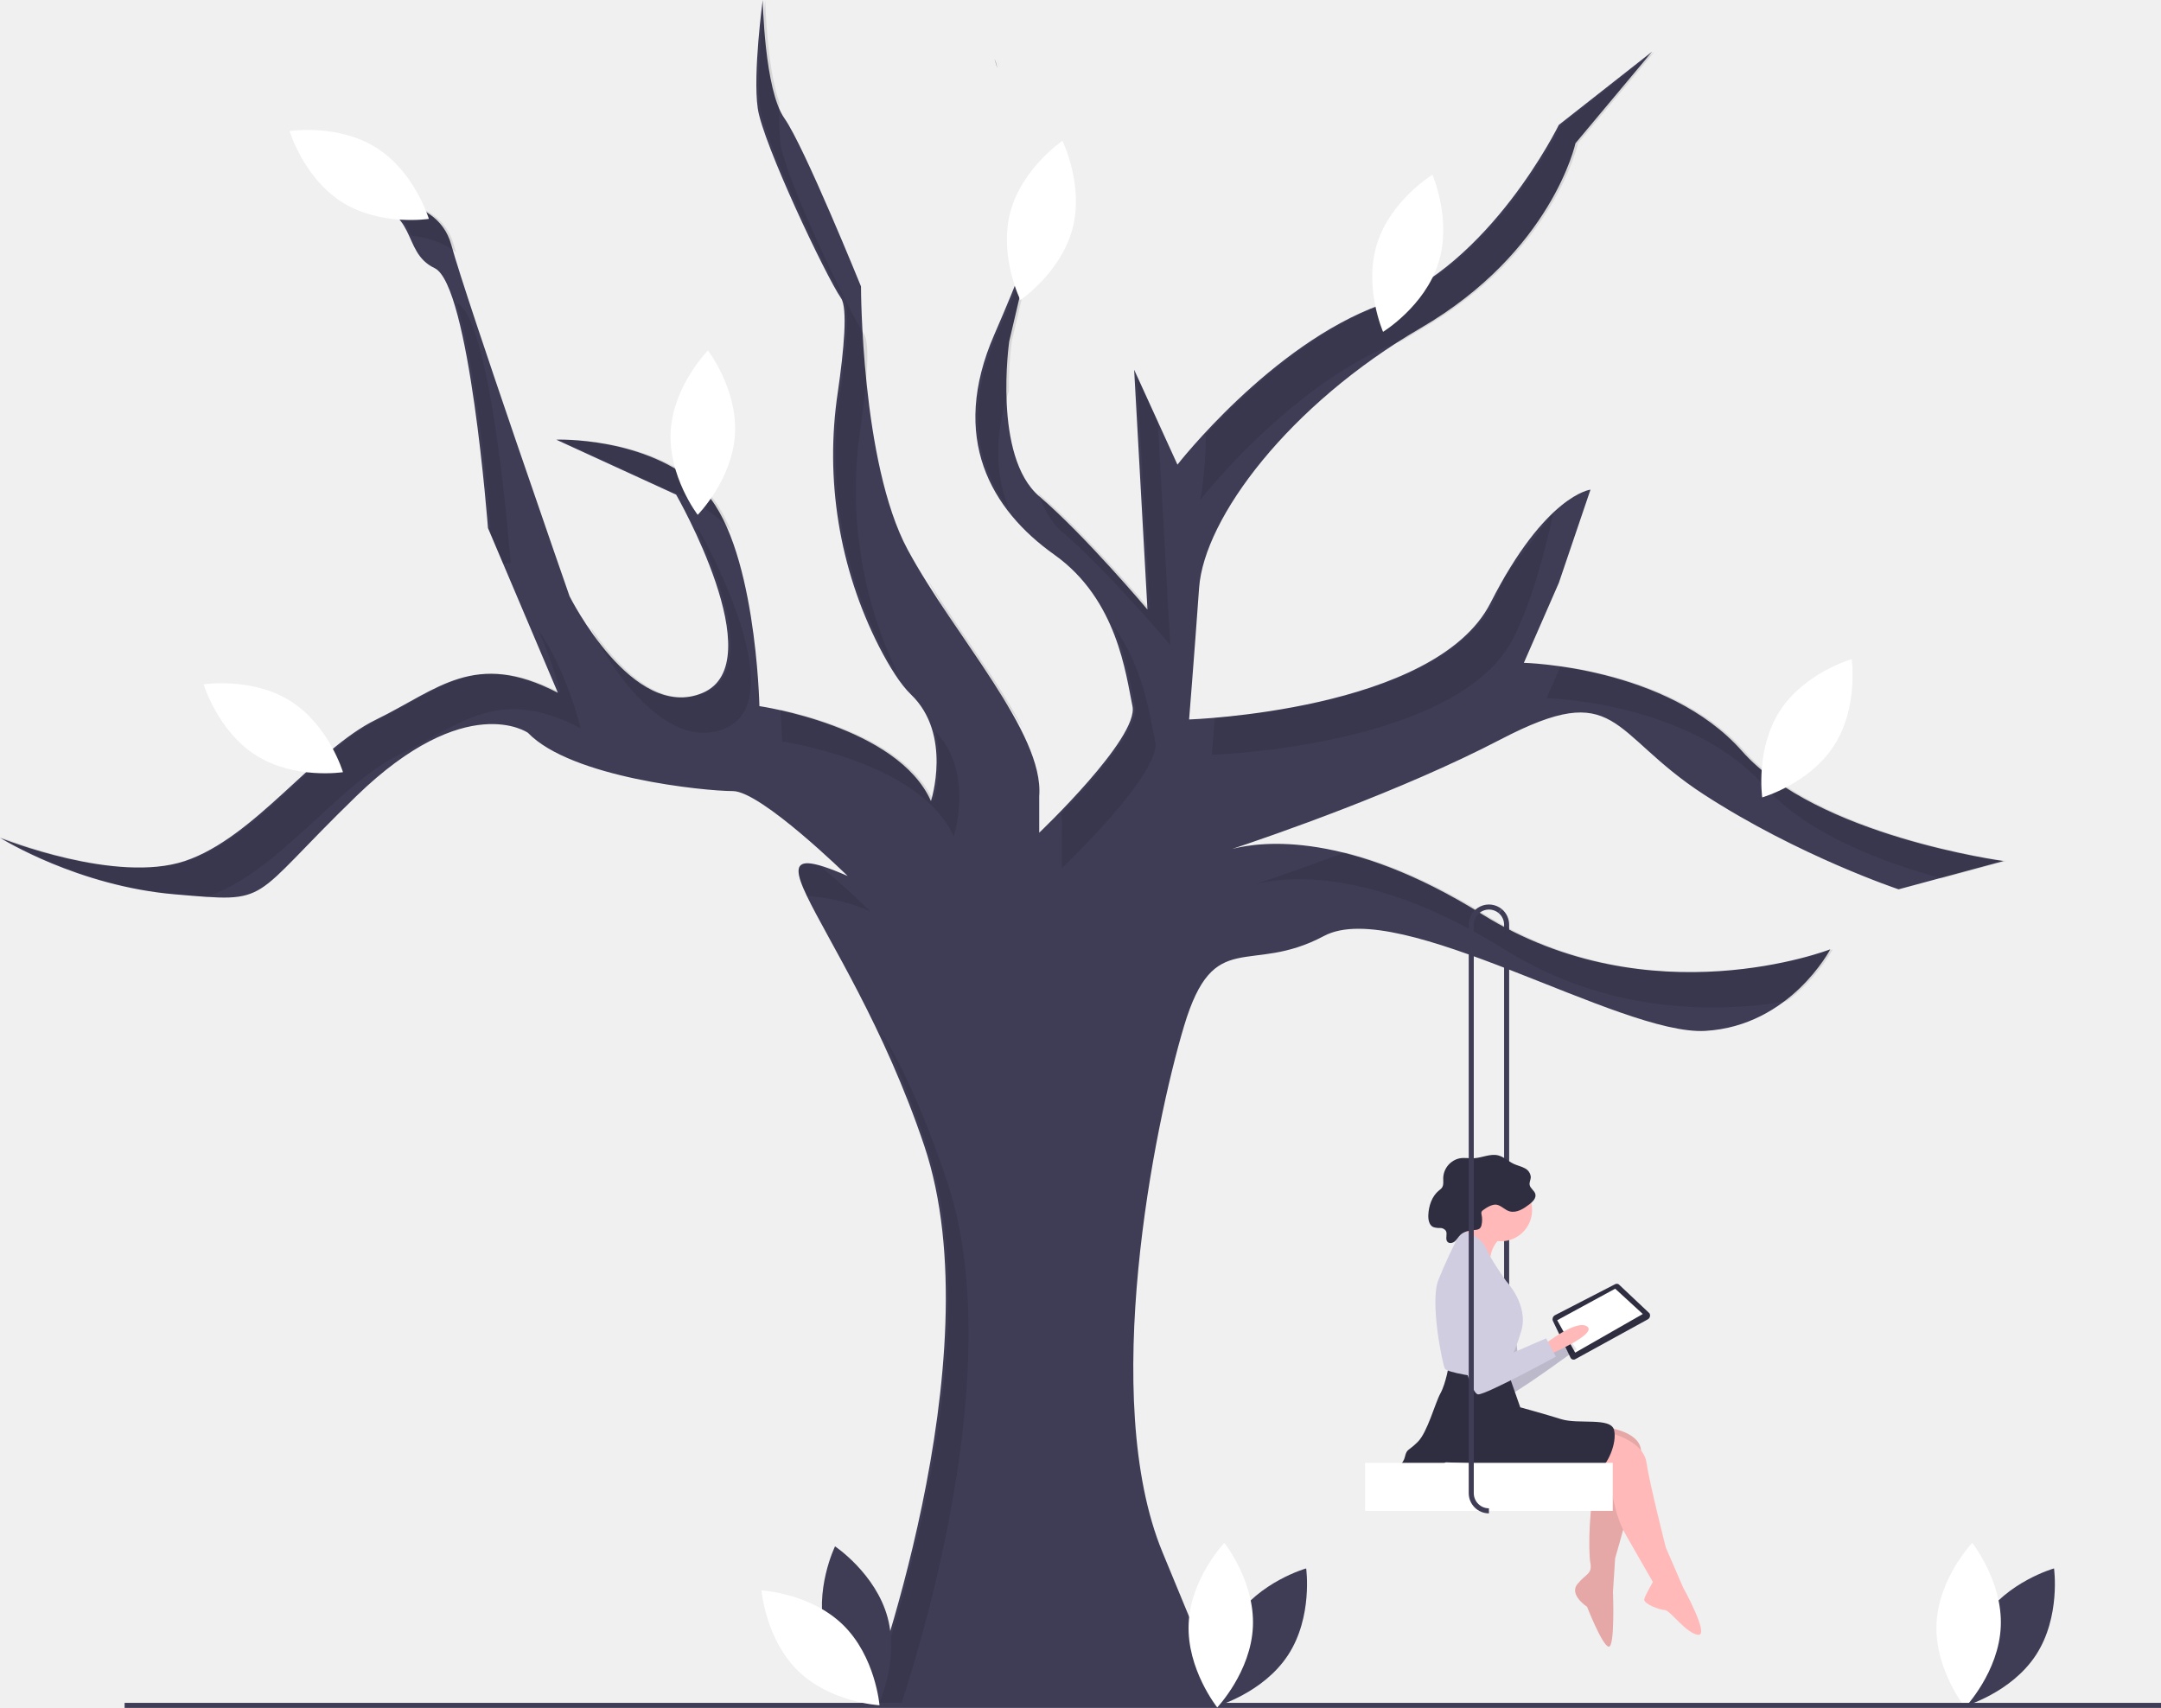
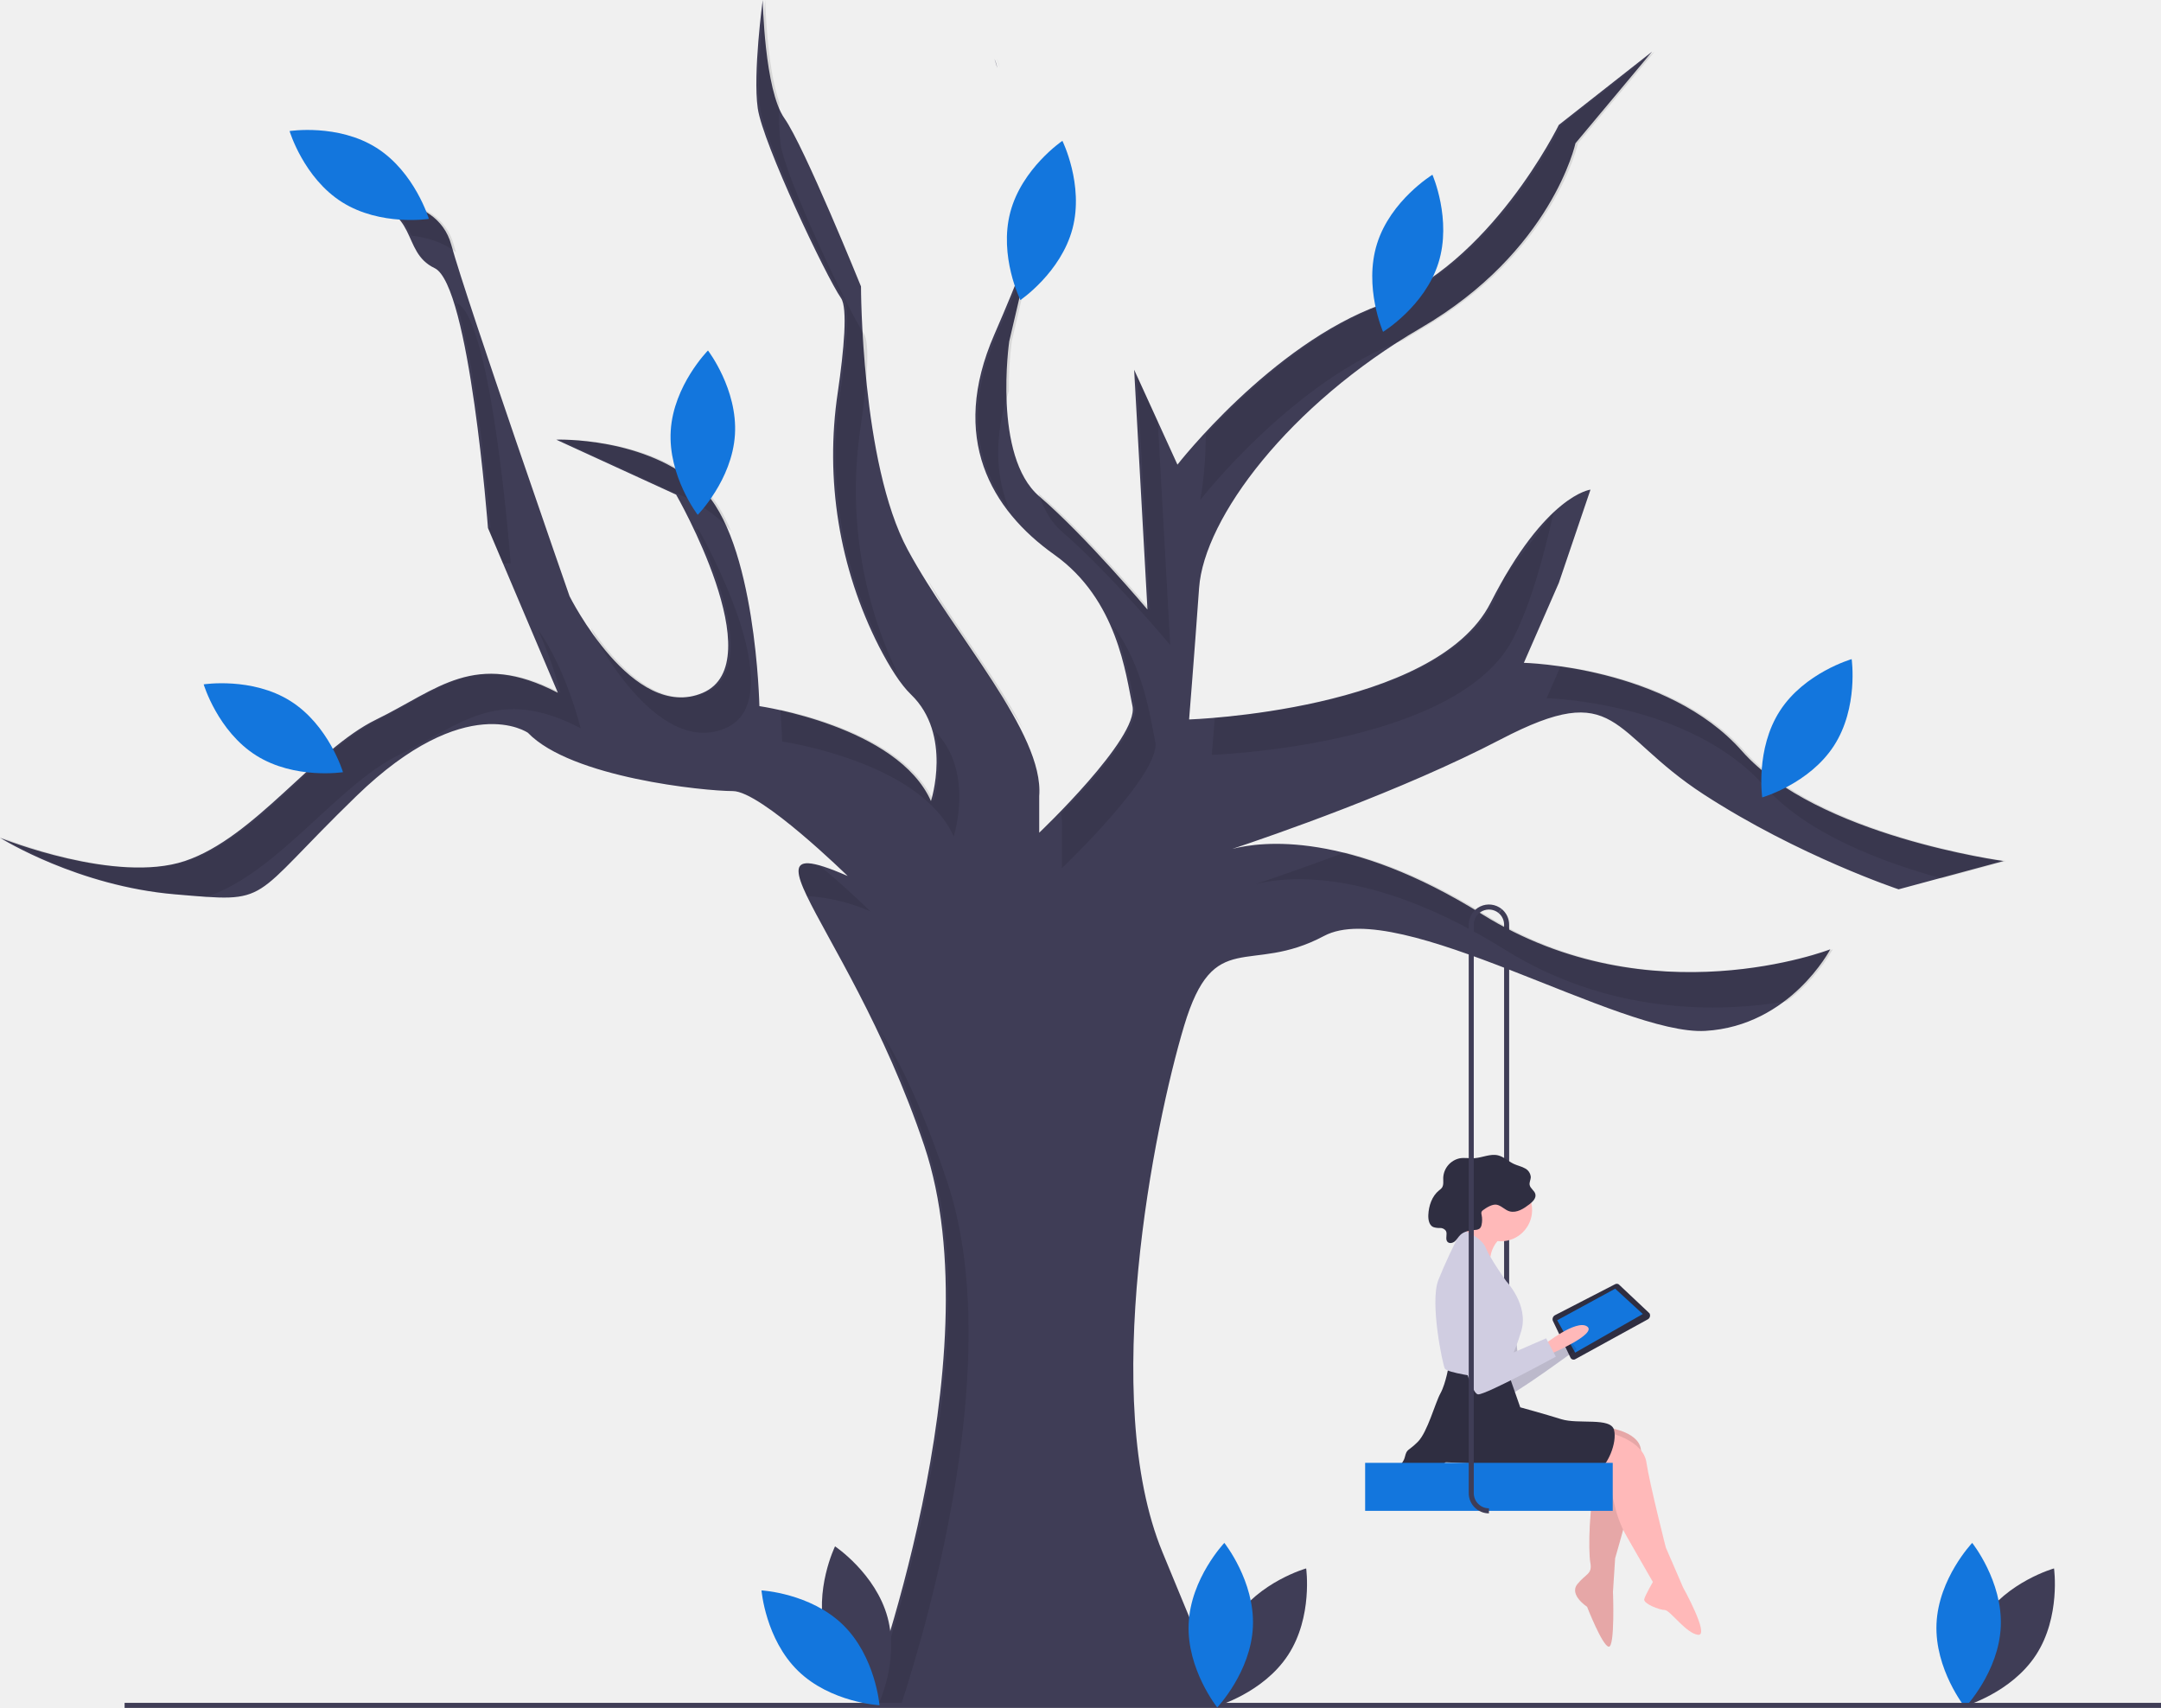
<svg xmlns="http://www.w3.org/2000/svg" version="1.1" viewBox="0 0 855.316 676.006" height="676.006" width="855.316">
  <path class="swing" d="M597.316 584.853C597.316 584.853 595.316 584.853 595.316 584.853C595.316 584.853 595.316 366.006 595.316 366.006C595.319 364.2 594.505 362.49 593.103 361.352C593.103 361.352 594.367 359.802 594.367 359.802C596.236 361.318 597.32 363.598 597.316 366.006C597.316 366.006 597.316 584.853 597.316 584.853" fill="#3f3d56" />
  <path d="M393.58 23.233C394.097 24.414 394.483 25.648 394.73 26.913C394.17 24.983 393.73 23.673 393.58 23.233C393.58 23.233 393.58 23.233 393.58 23.233" fill="#3f3d56" />
  <path d="M411.32 84.373C411.32 84.373 411.32 85.753 409.83 90.733C409.83 90.733 411.32 84.373 411.32 84.373" fill="#3f3d56" />
  <path d="M593.91 292.683C554.58 313.183 503.13 330.883 487.72 336.013C499.47 332.953 533.67 328.833 586.66 361.893C653.24 403.423 724.43 375.733 724.43 375.733C724.43 375.733 708.61 406.063 674.99 408.033C641.37 410.013 553.7 354.643 524.04 370.463C494.37 386.283 480.53 366.503 468.66 406.063C456.8 445.613 435.05 553.713 460.1 614.363C460.1 614.363 485.14 675.003 485.14 675.003C485.14 675.003 342.76 675.003 342.76 675.003C342.76 675.003 394.18 537.893 365.83 453.523C349.96 406.273 327.68 372.053 319.37 354.663C315.2 345.953 314.54 341.473 319.94 341.693C323.01 341.823 328.04 343.473 335.51 346.733C335.51 346.733 301.23 313.113 290.03 313.113C278.82 313.113 226.08 307.843 208.95 290.043C208.95 290.043 184.56 272.903 141.05 315.093C97.54 357.283 108.09 357.283 69.2 353.983C30.92 350.733 0.93 332.163 -2.99999999527e-05 331.583C1.11 332.033 45.82 349.903 73.15 340.803C100.84 331.573 124.57 296.633 148.96 284.773C173.35 272.903 187.85 257.083 220.81 274.223C220.81 274.223 199.09 223.013 199.09 223.013C199.09 223.013 193.14 208.983 193.14 208.983C193.14 208.983 193.13 208.963 193.13 208.963C193.13 208.963 185.87 112.723 172.03 106.133C158.19 99.533 166.76 82.403 141.05 79.103C141.05 79.103 172.69 75.143 178.62 96.903C184.56 118.653 225.43 235.993 225.43 235.993C225.43 235.993 250.47 286.083 278.16 274.223C305.85 262.353 267.61 195.783 267.61 195.783C267.61 195.783 220.15 174.023 220.15 174.023C220.15 174.023 255.75 172.703 277.5 193.143C299.25 213.573 300.57 279.493 300.57 279.493C300.57 279.493 355.28 287.403 368.47 317.073C368.47 317.073 377.04 290.703 360.56 274.883C356.44 270.923 352.11 264.043 347.94 255.953C332.133 224.902 326.42 189.689 331.6 155.233C334.05 138.373 335.56 121.883 332.87 117.993C326.94 109.423 301.89 56.693 299.91 42.843C297.94 29.003 301.89 0.003 301.89 0.003C301.89 0.003 302.55 35.593 310.46 46.803C318.37 58.013 340.78 113.383 340.78 113.383C340.78 113.383 340.78 183.253 359.24 217.533C377.7 251.813 413.29 290.043 411.32 315.093C411.32 315.093 411.32 329.593 411.32 329.593C411.32 329.593 450.87 292.023 448.23 279.493C445.59 266.973 442.3 237.303 417.25 219.513C392.2 201.713 375.72 173.363 393.52 132.493C403.53 109.503 407.91 97.153 409.83 90.743C409.83 90.743 399.45 135.133 399.45 135.133C399.45 135.133 392.86 180.613 411.32 196.433C411.37 196.473 411.41 196.513 411.46 196.553C429.89 212.393 454.16 241.263 454.16 241.263C454.16 241.263 454.09 239.993 454.09 239.993C454.09 239.993 448.89 146.343 448.89 146.343C448.89 146.343 450.03 148.843 450.03 148.843C450.03 148.843 458.25 166.863 458.25 166.863C458.25 166.863 466.03 183.913 466.03 183.913C466.03 183.913 502.94 136.453 546.45 120.633C589.95 104.813 616.98 49.443 616.98 49.443C616.98 49.443 653.9 20.433 653.9 20.433C653.9 20.433 623.57 56.693 623.57 56.693C623.57 56.693 614.34 99.533 562.27 129.863C510.19 160.183 476.58 205.003 474.6 232.693C472.62 260.383 470.64 284.773 470.64 284.773C470.64 284.773 568.2 281.473 589.95 238.623C611.71 195.783 629.51 193.803 629.51 193.803C629.51 193.803 616.98 230.713 616.98 230.713C616.98 230.713 603.14 262.353 603.14 262.353C603.14 262.353 659.83 263.673 689.49 297.293C719.16 330.913 792.98 340.803 792.98 340.803C792.98 340.803 751.46 352.003 751.46 352.003C751.46 352.003 711.9 338.823 674.33 314.433C636.76 290.043 640.71 268.293 593.91 292.683C593.91 292.683 593.91 292.683 593.91 292.683" fill="#3f3d56" />
  <path d="M614.93 202.743C610.76 221.203 605.85 239.033 598.95 252.623C577.2 295.473 479.64 298.773 479.64 298.773C479.64 298.773 480.1 293.113 480.8 284.183C505.57 282.143 573.28 273.433 590.95 238.623C592.57 235.443 594.07 232.023 595.49 228.423C595.49 228.423 614.93 202.743 614.93 202.743" opacity="0.1" />
  <path d="M463.16 255.263C463.16 255.263 438.77 226.253 420.32 210.433C416.27 206.973 413.43 202.073 411.46 196.553C411.3 196.113 411.15 195.663 411 195.213C411.43 195.633 411.86 196.043 412.32 196.433C428.47 210.283 449.18 234.243 454.09 239.993C454.78 240.813 455.16 241.263 455.16 241.263C455.16 241.263 450.03 148.843 450.03 148.843C450.03 148.843 458.25 166.863 458.25 166.863C458.25 166.863 463.16 255.263 463.16 255.263" opacity="0.1" />
  <path d="M477.279 172.03C477.135 188.26 475.028 197.913 475.028 197.913C475.028 197.913 511.927 150.472 555.421 134.641C557.992 133.015 560.6 131.414 563.269 129.86C615.345 99.537 624.573 56.69 624.573 56.69C624.573 56.69 654.896 20.435 654.896 20.435C654.896 20.435 617.982 49.439 617.982 49.439C617.982 49.439 590.955 104.81 547.449 120.631C517.793 131.415 491.205 156.896 477.279 172.03C477.279 172.03 477.279 172.03 477.279 172.03" opacity="0.1" />
  <path d="M420.316 329.091C420.316 329.091 420.316 343.593 420.316 343.593C420.316 343.593 459.867 306.019 457.23 293.495C455.214 283.916 452.799 264.318 440.577 247.665C446.086 260.25 447.763 272.526 449.23 279.495C451.121 288.476 431.319 310.337 419.962 321.988C420.361 324.333 420.479 326.717 420.316 329.091C420.316 329.091 420.316 329.091 420.316 329.091" opacity="0.1" />
  <path d="M367.262 229.57C367.575 230.238 367.898 230.895 368.24 231.531C378.348 250.304 393.588 270.259 404.99 288.589C395.775 270.437 379.738 249.679 367.262 229.57C367.262 229.57 367.262 229.57 367.262 229.57" opacity="0.1" />
  <path d="M587.659 361.893C565.975 348.367 547.44 341.068 532.299 337.37C516.417 343.348 503.345 347.805 496.768 349.993C508.564 346.94 542.74 342.884 595.659 375.893C637.18 401.792 680.492 400.771 707.215 396.334C714.605 390.758 720.799 383.753 725.429 375.736C725.429 375.736 654.237 403.421 587.659 361.893C587.659 361.893 587.659 361.893 587.659 361.893" opacity="0.1" />
  <path d="M399.398 201.506C394.083 188.482 393.207 172.983 399.314 154.823C399.237 148.241 399.617 141.662 400.45 135.133C400.45 135.133 410.83 90.732 410.83 90.732C408.916 97.135 404.538 109.488 394.518 132.496C381.833 161.625 386.567 184.386 399.398 201.506C399.398 201.506 399.398 201.506 399.398 201.506" opacity="0.1" />
  <path d="M690.492 297.293C669.92 273.978 636.356 266.2 617.71 263.621C617.71 263.621 612.139 276.356 612.139 276.356C612.139 276.356 668.829 277.674 698.492 311.293C714.942 329.936 744.969 341.278 768.46 347.686C768.46 347.686 793.984 340.799 793.984 340.799C793.984 340.799 720.155 330.911 690.492 297.293C690.492 297.293 690.492 297.293 690.492 297.293" opacity="0.1" />
  <path d="M287.16 288.221C314.846 276.356 276.613 209.778 276.613 209.778C276.613 209.778 275.567 209.299 275.567 209.299C285.099 229.409 298.923 265.751 279.16 274.221C260.668 282.146 243.354 262.429 233.893 248.459C234.237 249.447 234.426 249.988 234.426 249.988C234.426 249.988 259.474 300.086 287.16 288.221C287.16 288.221 287.16 288.221 287.16 288.221" opacity="0.1" />
  <path d="M377.469 331.068C377.469 331.068 385.811 305.353 370.139 289.477C373.982 303.154 369.469 317.068 369.469 317.068C359.27 294.121 324.226 284.194 308.877 280.874C309.472 288.514 309.573 293.495 309.573 293.495C309.573 293.495 364.285 301.405 377.469 331.068C377.469 331.068 377.469 331.068 377.469 331.068" opacity="0.1" />
  <path d="M410.83 90.732C412.315 85.761 412.316 84.376 412.316 84.376C412.316 84.376 410.83 90.732 410.83 90.732" opacity="0.1" />
  <path d="M81.754 354.925C81.887 354.882 82.022 354.843 82.154 354.799C109.839 345.57 133.57 310.633 157.96 298.768C182.35 286.903 196.852 271.082 229.811 288.221C229.811 288.221 224.045 264.619 212.871 249.112C216.572 257.207 219.563 265.609 221.811 274.221C188.852 257.082 174.35 272.903 149.96 284.768C125.57 296.634 101.839 331.57 74.154 340.799C46.468 350.028 0.984 331.57 0.984 331.57C0.984 331.57 31.307 350.687 70.199 353.983C74.648 354.36 78.444 354.692 81.754 354.925C81.754 354.925 81.754 354.925 81.754 354.925" opacity="0.1" />
  <path d="M202.13 222.963C202.13 222.963 201.05 222.983 199.09 223.013C199.09 223.013 193.14 208.983 193.14 208.983C193.79 208.973 194.13 208.963 194.13 208.963C194.13 208.963 189.55 148.263 180.73 119.973C180.84 120.023 180.93 120.083 181.03 120.133C194.87 126.723 202.13 222.963 202.13 222.963C202.13 222.963 202.13 222.963 202.13 222.963" opacity="0.1" />
  <path d="M356.576 675.006C368.654 637.98 397.701 535.595 374.832 467.52C364.956 438.121 355.802 419.374 348.063 407.414C353.85 418.736 360.178 433.711 366.832 453.52C395.177 537.895 343.76 675.006 343.76 675.006C343.76 675.006 356.576 675.006 356.576 675.006" opacity="0.1" />
  <path d="M344.51 360.733C336.556 357.235 328.043 355.18 319.37 354.663C315.2 345.953 314.54 341.473 319.94 341.693C321.44 341.963 322.95 342.283 324.45 342.653C335.05 351.453 344.51 360.733 344.51 360.733C344.51 360.733 344.51 360.733 344.51 360.733" opacity="0.1" />
  <path d="M166.055 99.73C166.807 100.996 167.718 102.16 168.766 103.195C167.996 101.941 167.087 100.779 166.055 99.73C166.055 99.73 166.055 99.73 166.055 99.73" opacity="0.1" />
  <path d="M286.501 207.141C287.52 208.105 288.475 209.134 289.359 210.222C286.471 203.281 282.905 197.279 278.501 193.141C256.748 172.707 221.152 174.025 221.152 174.025C221.152 174.025 265.793 194.485 265.793 194.485C273.442 197.339 280.472 201.636 286.501 207.141C286.501 207.141 286.501 207.141 286.501 207.141" opacity="0.1" />
  <path d="M333.873 117.994C336.563 121.88 335.051 138.37 332.596 155.235C327.418 189.69 333.132 224.901 348.941 255.949C351.041 260.104 353.387 264.13 355.965 268.007C340.9 237.417 335.537 202.956 340.596 169.235C343.051 152.37 344.563 135.88 341.873 131.994C335.94 123.425 310.891 70.69 308.913 56.847C308.32 51.477 308.182 46.066 308.5 40.672C303.38 26.144 302.891 1.42108547152e-14 302.891 1.42108547152e-14C302.891 1.42108547152e-14 298.936 29.004 300.913 42.847C302.891 56.69 327.94 109.425 333.873 117.994C333.873 117.994 333.873 117.994 333.873 117.994" opacity="0.1" />
  <path d="M395.714 26.864C395.45 25.561 395.049 24.29 394.518 23.072C394.518 23.072 395.024 24.494 395.714 26.864C395.714 26.864 395.714 26.864 395.714 26.864" opacity="0.1" />
  <path d="M162.887 93.253C168.697 93.964 175.379 95.746 180.477 99.88C180.144 98.756 179.854 97.748 179.623 96.9C173.691 75.147 142.05 79.102 142.05 79.102C156.349 80.935 160.042 87.051 162.887 93.253C162.887 93.253 162.887 93.253 162.887 93.253" opacity="0.1" />
  <path d="M784.514 641.138C774.683 656.214 777.377 675.389 777.377 675.389C777.377 675.389 796.01 670.121 805.841 655.044C815.672 639.968 812.978 620.793 812.978 620.793C812.978 620.793 794.345 626.061 784.514 641.138C784.514 641.138 784.514 641.138 784.514 641.138" fill="#3f3d56" />
-   <path d="M791.899 643.803C791.122 661.785 777.774 675.812 777.774 675.812C777.774 675.812 765.686 660.686 766.463 642.704C767.24 624.722 780.588 610.695 780.588 610.695C780.588 610.695 792.676 625.822 791.899 643.803C791.899 643.803 791.899 643.803 791.899 643.803" fill="#ffffff" />
+   <path d="M791.899 643.803C791.122 661.785 777.774 675.812 777.774 675.812C777.774 675.812 765.686 660.686 766.463 642.704C767.24 624.722 780.588 610.695 780.588 610.695C780.588 610.695 792.676 625.822 791.899 643.803C791.899 643.803 791.899 643.803 791.899 643.803" fill="#1376dd" />
  <path class="swing" d="M618.746 530.01C618.746 530.01 630.058 518.143 634.687 520.53C639.317 522.918 621.376 533.53 621.376 533.53C621.376 533.53 618.746 530.01 618.746 530.01" fill="#ffb9b9" />
  <path class="swing" d="M618.746 530.01C618.746 530.01 630.058 518.143 634.687 520.53C639.317 522.918 621.376 533.53 621.376 533.53C621.376 533.53 618.746 530.01 618.746 530.01" opacity="0.1" />
  <path class="swing" d="M584.232 504.109C584.232 504.109 580.074 511.562 581.162 519.597C582.25 527.632 592.201 553.415 595.584 552.956C598.967 552.498 624.027 534.032 624.027 534.032C624.027 534.032 619.248 527.358 619.248 527.358C619.248 527.358 600.941 538.451 600.941 538.451C600.941 538.451 598.152 498.779 584.232 504.109C584.232 504.109 584.232 504.109 584.232 504.109" fill="#d0cde1" />
  <path class="swing" d="M652.114 522.253C652.114 522.253 623.574 537.93 623.574 537.93C623.239 538.152 622.823 538.215 622.438 538.101C622.052 537.987 621.736 537.709 621.576 537.34C621.576 537.34 614.585 522.727 614.585 522.727C614.311 521.866 614.708 520.934 615.52 520.536C615.52 520.536 639.214 508.323 639.214 508.323C639.819 507.959 640.6 508.109 641.027 508.669C641.027 508.669 652.863 519.82 652.863 519.82C653.099 520.24 653.152 520.737 653.01 521.197C652.869 521.657 652.544 522.039 652.114 522.253C652.114 522.253 652.114 522.253 652.114 522.253" fill="#2f2e41" />
-   <polygon class="swing" fill="#ffffff" points="650.209 520.094 623.454 535.387 616.334 522.555 639.286 510.073 650.209 520.094" />
+   <polygon class="swing" fill="#1376dd" points="650.209 520.094 623.454 535.387 616.334 522.555 639.286 510.073 650.209 520.094" />
  <path class="swing" d="M584.232 504.109C584.232 504.109 580.074 511.562 581.162 519.597C582.25 527.632 592.201 553.415 595.584 552.956C598.967 552.498 624.027 534.032 624.027 534.032C624.027 534.032 619.248 527.358 619.248 527.358C619.248 527.358 600.941 538.451 600.941 538.451C600.941 538.451 598.152 498.779 584.232 504.109C584.232 504.109 584.232 504.109 584.232 504.109" opacity="0.1" />
  <path class="swing" d="M611.098 532.278C611.098 532.278 623.9 522.036 628.168 525.023C632.435 528.01 613.232 536.119 613.232 536.119C613.232 536.119 611.098 532.278 611.098 532.278" fill="#ffb9b9" />
  <circle class="swing" transform="matrix(1,0,0,1,0,0)" fill="#ffb9b9" r="12.376" cy="478.935" cx="594.028" />
  <path class="swing" d="M636.703 565.137C636.703 565.137 649.932 566.844 649.505 574.952C649.078 583.06 639.263 616.773 639.263 616.773C639.263 616.773 638.41 630.002 638.41 630.002C638.41 630.002 639.263 652.193 636.703 651.766C634.142 651.34 628.168 635.977 628.168 635.977C628.168 635.977 620.913 631.283 624.327 627.015C627.741 622.748 630.301 623.174 629.448 618.48C628.594 613.786 629.021 594.156 631.582 588.181C634.142 582.207 635.634 578.912 635.634 578.912C635.634 578.912 627.314 578.366 627.314 578.366C627.314 578.366 636.703 565.137 636.703 565.137" fill="#ffb9b9" />
  <path class="swing" d="M636.703 565.137C636.703 565.137 649.932 566.844 649.505 574.952C649.078 583.06 639.263 616.773 639.263 616.773C639.263 616.773 638.41 630.002 638.41 630.002C638.41 630.002 639.263 652.193 636.703 651.766C634.142 651.34 628.168 635.977 628.168 635.977C628.168 635.977 620.913 631.283 624.327 627.015C627.741 622.748 630.301 623.174 629.448 618.48C628.594 613.786 629.021 594.156 631.582 588.181C634.142 582.207 635.634 578.912 635.634 578.912C635.634 578.912 627.314 578.366 627.314 578.366C627.314 578.366 636.703 565.137 636.703 565.137" opacity="0.1" />
  <path class="swing" d="M637.556 567.271C637.556 567.271 650.358 570.258 651.639 578.793C652.919 587.328 659.32 612.506 659.32 612.506C659.32 612.506 666.148 628.295 666.148 628.295C666.148 628.295 676.817 647.499 672.122 647.072C667.428 646.645 661.027 637.257 658.893 637.257C656.76 637.257 650.358 634.697 650.785 632.99C651.212 631.283 654.199 626.162 654.199 626.162C654.199 626.162 643.875 608.177 643.875 608.177C641.881 604.705 640.374 600.976 639.396 597.094C638.336 592.882 637.129 587.722 637.129 586.048C637.129 583.06 628.595 581.78 628.595 581.78C628.595 581.78 637.556 567.271 637.556 567.271" fill="#ffb9b9" />
  <path class="swing" d="M595.735 539.959C595.735 539.959 601.71 557.029 601.71 557.029C601.71 557.029 611.098 559.59 617.926 561.723C624.754 563.857 637.556 560.87 638.836 565.991C640.117 571.112 636.276 580.073 632.435 582.207C628.594 584.341 626.461 586.474 614.085 583.06C601.71 579.647 572.264 578.793 572.264 578.793C569.41 580.506 566.195 581.529 562.876 581.78C557.328 582.207 556.048 582.634 554.341 581.354C552.634 580.073 555.194 580.073 556.048 576.659C556.902 573.245 557.328 574.526 561.169 570.685C565.01 566.844 567.997 555.322 570.131 551.481C572.264 547.641 573.545 539.959 573.545 539.959C573.545 539.959 595.735 539.959 595.735 539.959" fill="#2f2e41" />
  <path class="swing" d="M594.882 489.177C591.739 491.473 589.846 495.101 589.761 498.992C589.761 505.393 576.958 492.164 576.958 492.164C576.958 492.164 583.786 483.629 583.786 481.069C583.786 478.508 594.882 489.177 594.882 489.177C594.882 489.177 594.882 489.177 594.882 489.177" fill="#ffb9b9" />
  <path class="swing" d="M578.665 486.616C578.665 486.616 586.347 489.604 588.054 493.871C589.761 498.138 596.162 507.1 596.162 507.1C596.162 507.1 605.124 516.488 602.136 526.73C599.149 536.972 596.589 539.533 596.589 541.24C596.589 542.947 592.321 545.934 588.907 545.507C585.493 545.08 572.691 543.373 571.837 541.666C570.984 539.959 565.863 515.635 569.277 506.673C572.046 499.825 575.18 493.13 578.665 486.616C578.665 486.616 578.665 486.616 578.665 486.616" fill="#d0cde1" />
  <path class="swing" d="M597.618 479.498C600.387 480.155 603.105 478.391 605.374 476.641C606.663 475.648 608.081 474.231 607.686 472.633C607.336 471.214 605.665 470.41 605.422 468.969C605.253 467.967 605.838 466.993 605.886 465.977C605.8 464.4 604.842 463.002 603.401 462.353C602.052 461.627 600.521 461.324 599.135 460.674C597.019 459.681 595.259 457.891 592.999 457.317C589.91 456.534 586.766 458.202 583.59 458.418C581.669 458.548 579.723 458.143 577.822 458.458C574.09 459.213 571.363 462.427 571.225 466.232C571.2 467.59 571.472 469.105 570.661 470.182C570.341 470.553 569.976 470.884 569.576 471.166C566.752 473.449 565.47 477.264 565.324 480.939C565.252 482.748 565.631 484.897 567.236 485.666C568.096 485.96 569.004 486.087 569.911 486.038C570.837 485.999 571.722 486.421 572.273 487.166C573.004 488.455 571.909 490.36 572.865 491.485C573.584 492.331 574.985 492.05 575.824 491.33C576.662 490.609 577.186 489.573 577.981 488.803C579.528 487.305 581.822 487.033 583.942 486.806C584.571 486.801 585.182 486.6 585.691 486.232C586.076 485.828 586.327 485.314 586.408 484.762C586.687 483.49 586.691 482.174 586.419 480.901C586.284 480.507 586.267 480.082 586.37 479.678C586.51 479.392 586.727 479.149 586.996 478.977C588.31 477.99 590.612 476.553 592.32 476.825C594.215 477.127 595.706 479.044 597.618 479.498C597.618 479.498 597.618 479.498 597.618 479.498" fill="#2f2e41" />
  <path class="swing" d="M580.372 501.979C580.372 501.979 575.251 508.807 575.251 516.915C575.251 525.023 581.653 551.908 585.067 551.908C588.481 551.908 615.792 536.972 615.792 536.972C615.792 536.972 611.951 529.717 611.951 529.717C611.951 529.717 592.321 538.252 592.321 538.252C592.321 538.252 594.882 498.565 580.372 501.979C580.372 501.979 580.372 501.979 580.372 501.979" fill="#d0cde1" />
-   <rect class="swing" transform="matrix(1,0,0,1,0,0)" fill="#ffffff" height="19" width="98" y="579.006" x="540.316" />
+   <rect class="swing" transform="matrix(1,0,0,1,0,0)" fill="#1376dd" height="19" width="98" y="579.006" x="540.316" />
  <path class="swing" d="M589.316 599.006C584.9 599.001 581.321 595.422 581.316 591.006C581.316 591.006 581.316 366.006 581.316 366.006C581.316 362.918 583.093 360.106 585.881 358.781C588.67 357.455 591.972 357.852 594.367 359.802C594.367 359.802 593.103 361.352 593.103 361.352C591.307 359.891 588.831 359.593 586.739 360.587C584.648 361.581 583.316 363.69 583.316 366.006C583.316 366.006 583.316 591.006 583.316 591.006C583.32 594.318 586.004 597.002 589.316 597.006C589.316 597.006 589.316 599.006 589.316 599.006" fill="#3f3d56" />
  <rect transform="matrix(1,0,0,1,0,0)" fill="#3f3d56" height="2" width="806" y="674.006" x="49.316" />
  <path d="M488.514 641.138C478.683 656.214 481.377 675.389 481.377 675.389C481.377 675.389 500.01 670.121 509.841 655.044C519.672 639.968 516.978 620.793 516.978 620.793C516.978 620.793 498.345 626.061 488.514 641.138C488.514 641.138 488.514 641.138 488.514 641.138" fill="#3f3d56" />
-   <path d="M495.899 643.803C495.122 661.785 481.774 675.812 481.774 675.812C481.774 675.812 469.686 660.686 470.463 642.704C471.24 624.722 484.588 610.695 484.588 610.695C484.588 610.695 496.676 625.822 495.899 643.803C495.899 643.803 495.899 643.803 495.899 643.803" fill="#ffffff" />
+   <path d="M495.899 643.803C495.122 661.785 481.774 675.812 481.774 675.812C481.774 675.812 469.686 660.686 470.463 642.704C471.24 624.722 484.588 610.695 484.588 610.695C484.588 610.695 496.676 625.822 495.899 643.803C495.899 643.803 495.899 643.803 495.899 643.803" fill="#1376dd" />
  <path d="M326.725 646.841C331.425 664.215 347.524 674.975 347.524 674.975C347.524 674.975 356.002 657.566 351.302 640.192C346.602 622.818 330.504 612.058 330.504 612.058C330.504 612.058 322.025 629.467 326.725 646.841C326.725 646.841 326.725 646.841 326.725 646.841" fill="#3f3d56" />
-   <path d="M333.632 643.107C346.528 655.661 348.104 674.961 348.104 674.961C348.104 674.961 328.769 673.905 315.872 661.35C302.976 648.796 301.4 629.497 301.4 629.497C301.4 629.497 320.735 630.552 333.632 643.107C333.632 643.107 333.632 643.107 333.632 643.107" fill="#ffffff" />
-   <path d="M290.886 172.047C289.765 190.01 276.151 203.779 276.151 203.779C276.151 203.779 264.354 188.424 265.476 170.461C266.597 152.497 280.211 138.728 280.211 138.728C280.211 138.728 292.007 154.083 290.886 172.047C290.886 172.047 290.886 172.047 290.886 172.047" fill="#ffffff" />
-   <path d="M148.97 58.485C164.195 68.084 169.748 86.634 169.748 86.634C169.748 86.634 150.617 89.621 135.392 80.022C120.167 70.423 114.613 51.873 114.613 51.873C114.613 51.873 133.745 48.886 148.97 58.485C148.97 58.485 148.97 58.485 148.97 58.485" fill="#ffffff" />
-   <path d="M114.97 277.485C130.195 287.084 135.748 305.634 135.748 305.634C135.748 305.634 116.617 308.621 101.392 299.022C86.167 289.423 80.613 270.873 80.613 270.873C80.613 270.873 99.745 267.886 114.97 277.485C114.97 277.485 114.97 277.485 114.97 277.485" fill="#ffffff" />
-   <path d="M424.49 90.501C419.898 107.904 403.867 118.764 403.867 118.764C403.867 118.764 395.281 101.409 399.872 84.006C404.463 66.603 420.494 55.743 420.494 55.743C420.494 55.743 429.081 73.098 424.49 90.501C424.49 90.501 424.49 90.501 424.49 90.501" fill="#ffffff" />
-   <path d="M569.325 104.071C563.929 121.241 547.41 131.343 547.41 131.343C547.41 131.343 539.64 113.607 545.037 96.437C550.433 79.266 566.952 69.164 566.952 69.164C566.952 69.164 574.722 86.9 569.325 104.071C569.325 104.071 569.325 104.071 569.325 104.071" fill="#ffffff" />
-   <path d="M725.87 295.168C716.094 310.28 697.481 315.617 697.481 315.617C697.481 315.617 694.717 296.452 704.492 281.34C714.268 266.227 732.881 260.89 732.881 260.89C732.881 260.89 735.645 280.055 725.87 295.168C725.87 295.168 725.87 295.168 725.87 295.168" fill="#ffffff" />
+   <path d="M333.632 643.107C346.528 655.661 348.104 674.961 348.104 674.961C348.104 674.961 328.769 673.905 315.872 661.35C302.976 648.796 301.4 629.497 301.4 629.497C301.4 629.497 320.735 630.552 333.632 643.107C333.632 643.107 333.632 643.107 333.632 643.107" fill="#1376dd" />
+   <path d="M290.886 172.047C289.765 190.01 276.151 203.779 276.151 203.779C276.151 203.779 264.354 188.424 265.476 170.461C266.597 152.497 280.211 138.728 280.211 138.728C280.211 138.728 292.007 154.083 290.886 172.047C290.886 172.047 290.886 172.047 290.886 172.047" fill="#1376dd" />
+   <path d="M148.97 58.485C164.195 68.084 169.748 86.634 169.748 86.634C169.748 86.634 150.617 89.621 135.392 80.022C120.167 70.423 114.613 51.873 114.613 51.873C114.613 51.873 133.745 48.886 148.97 58.485C148.97 58.485 148.97 58.485 148.97 58.485" fill="#1376dd" />
+   <path d="M114.97 277.485C130.195 287.084 135.748 305.634 135.748 305.634C135.748 305.634 116.617 308.621 101.392 299.022C86.167 289.423 80.613 270.873 80.613 270.873C80.613 270.873 99.745 267.886 114.97 277.485C114.97 277.485 114.97 277.485 114.97 277.485" fill="#1376dd" />
+   <path d="M424.49 90.501C419.898 107.904 403.867 118.764 403.867 118.764C403.867 118.764 395.281 101.409 399.872 84.006C404.463 66.603 420.494 55.743 420.494 55.743C420.494 55.743 429.081 73.098 424.49 90.501C424.49 90.501 424.49 90.501 424.49 90.501" fill="#1376dd" />
+   <path d="M569.325 104.071C563.929 121.241 547.41 131.343 547.41 131.343C547.41 131.343 539.64 113.607 545.037 96.437C550.433 79.266 566.952 69.164 566.952 69.164C566.952 69.164 574.722 86.9 569.325 104.071C569.325 104.071 569.325 104.071 569.325 104.071" fill="#1376dd" />
+   <path d="M725.87 295.168C716.094 310.28 697.481 315.617 697.481 315.617C697.481 315.617 694.717 296.452 704.492 281.34C714.268 266.227 732.881 260.89 732.881 260.89C732.881 260.89 735.645 280.055 725.87 295.168C725.87 295.168 725.87 295.168 725.87 295.168" fill="#1376dd" />
  <path d="M693.658 94.003" fill="#3f3d56" />
  <style>
        .swing {
        animation: swing 5s infinite;
        animation-timing-function: ease-in-out;
        transform-origin: 590px 360px;
        }

        @keyframes swing {

        from {
        transform:rotate(6deg);
        }

        50% {
        transform:rotate(-6deg);
        }

        to {
        transform:rotate(6deg);
        }

        }
    </style>
</svg>
